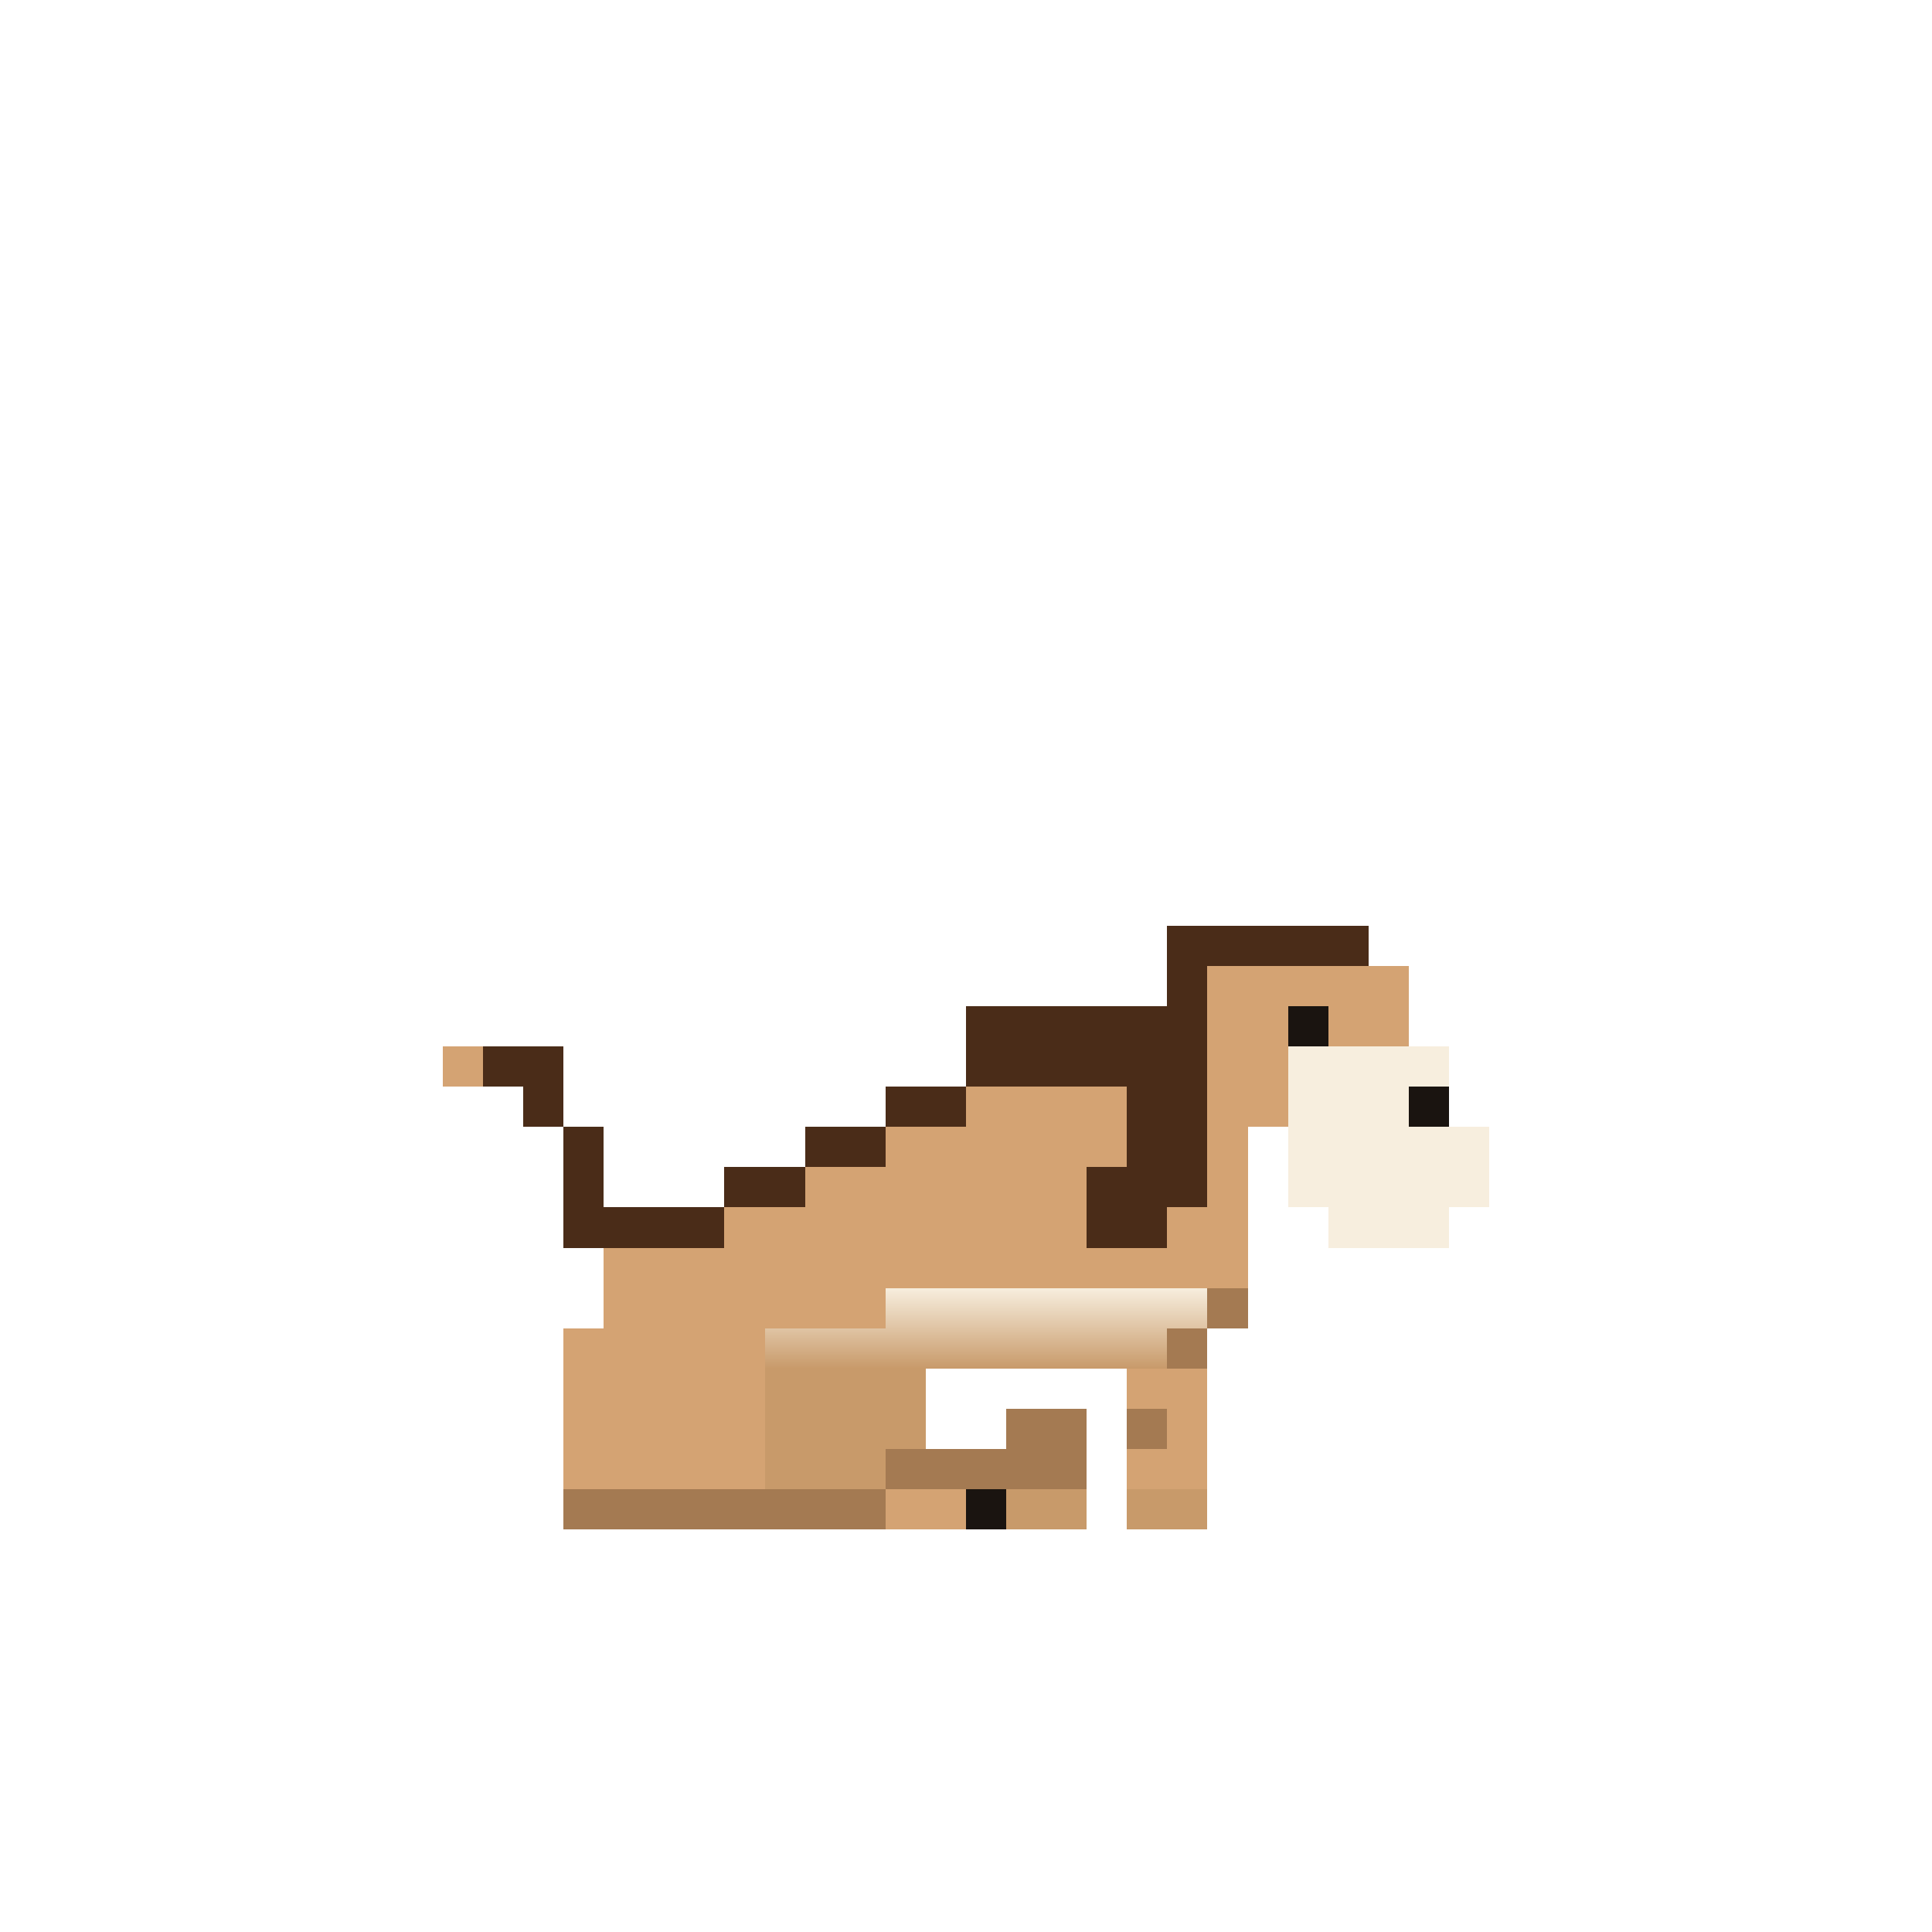
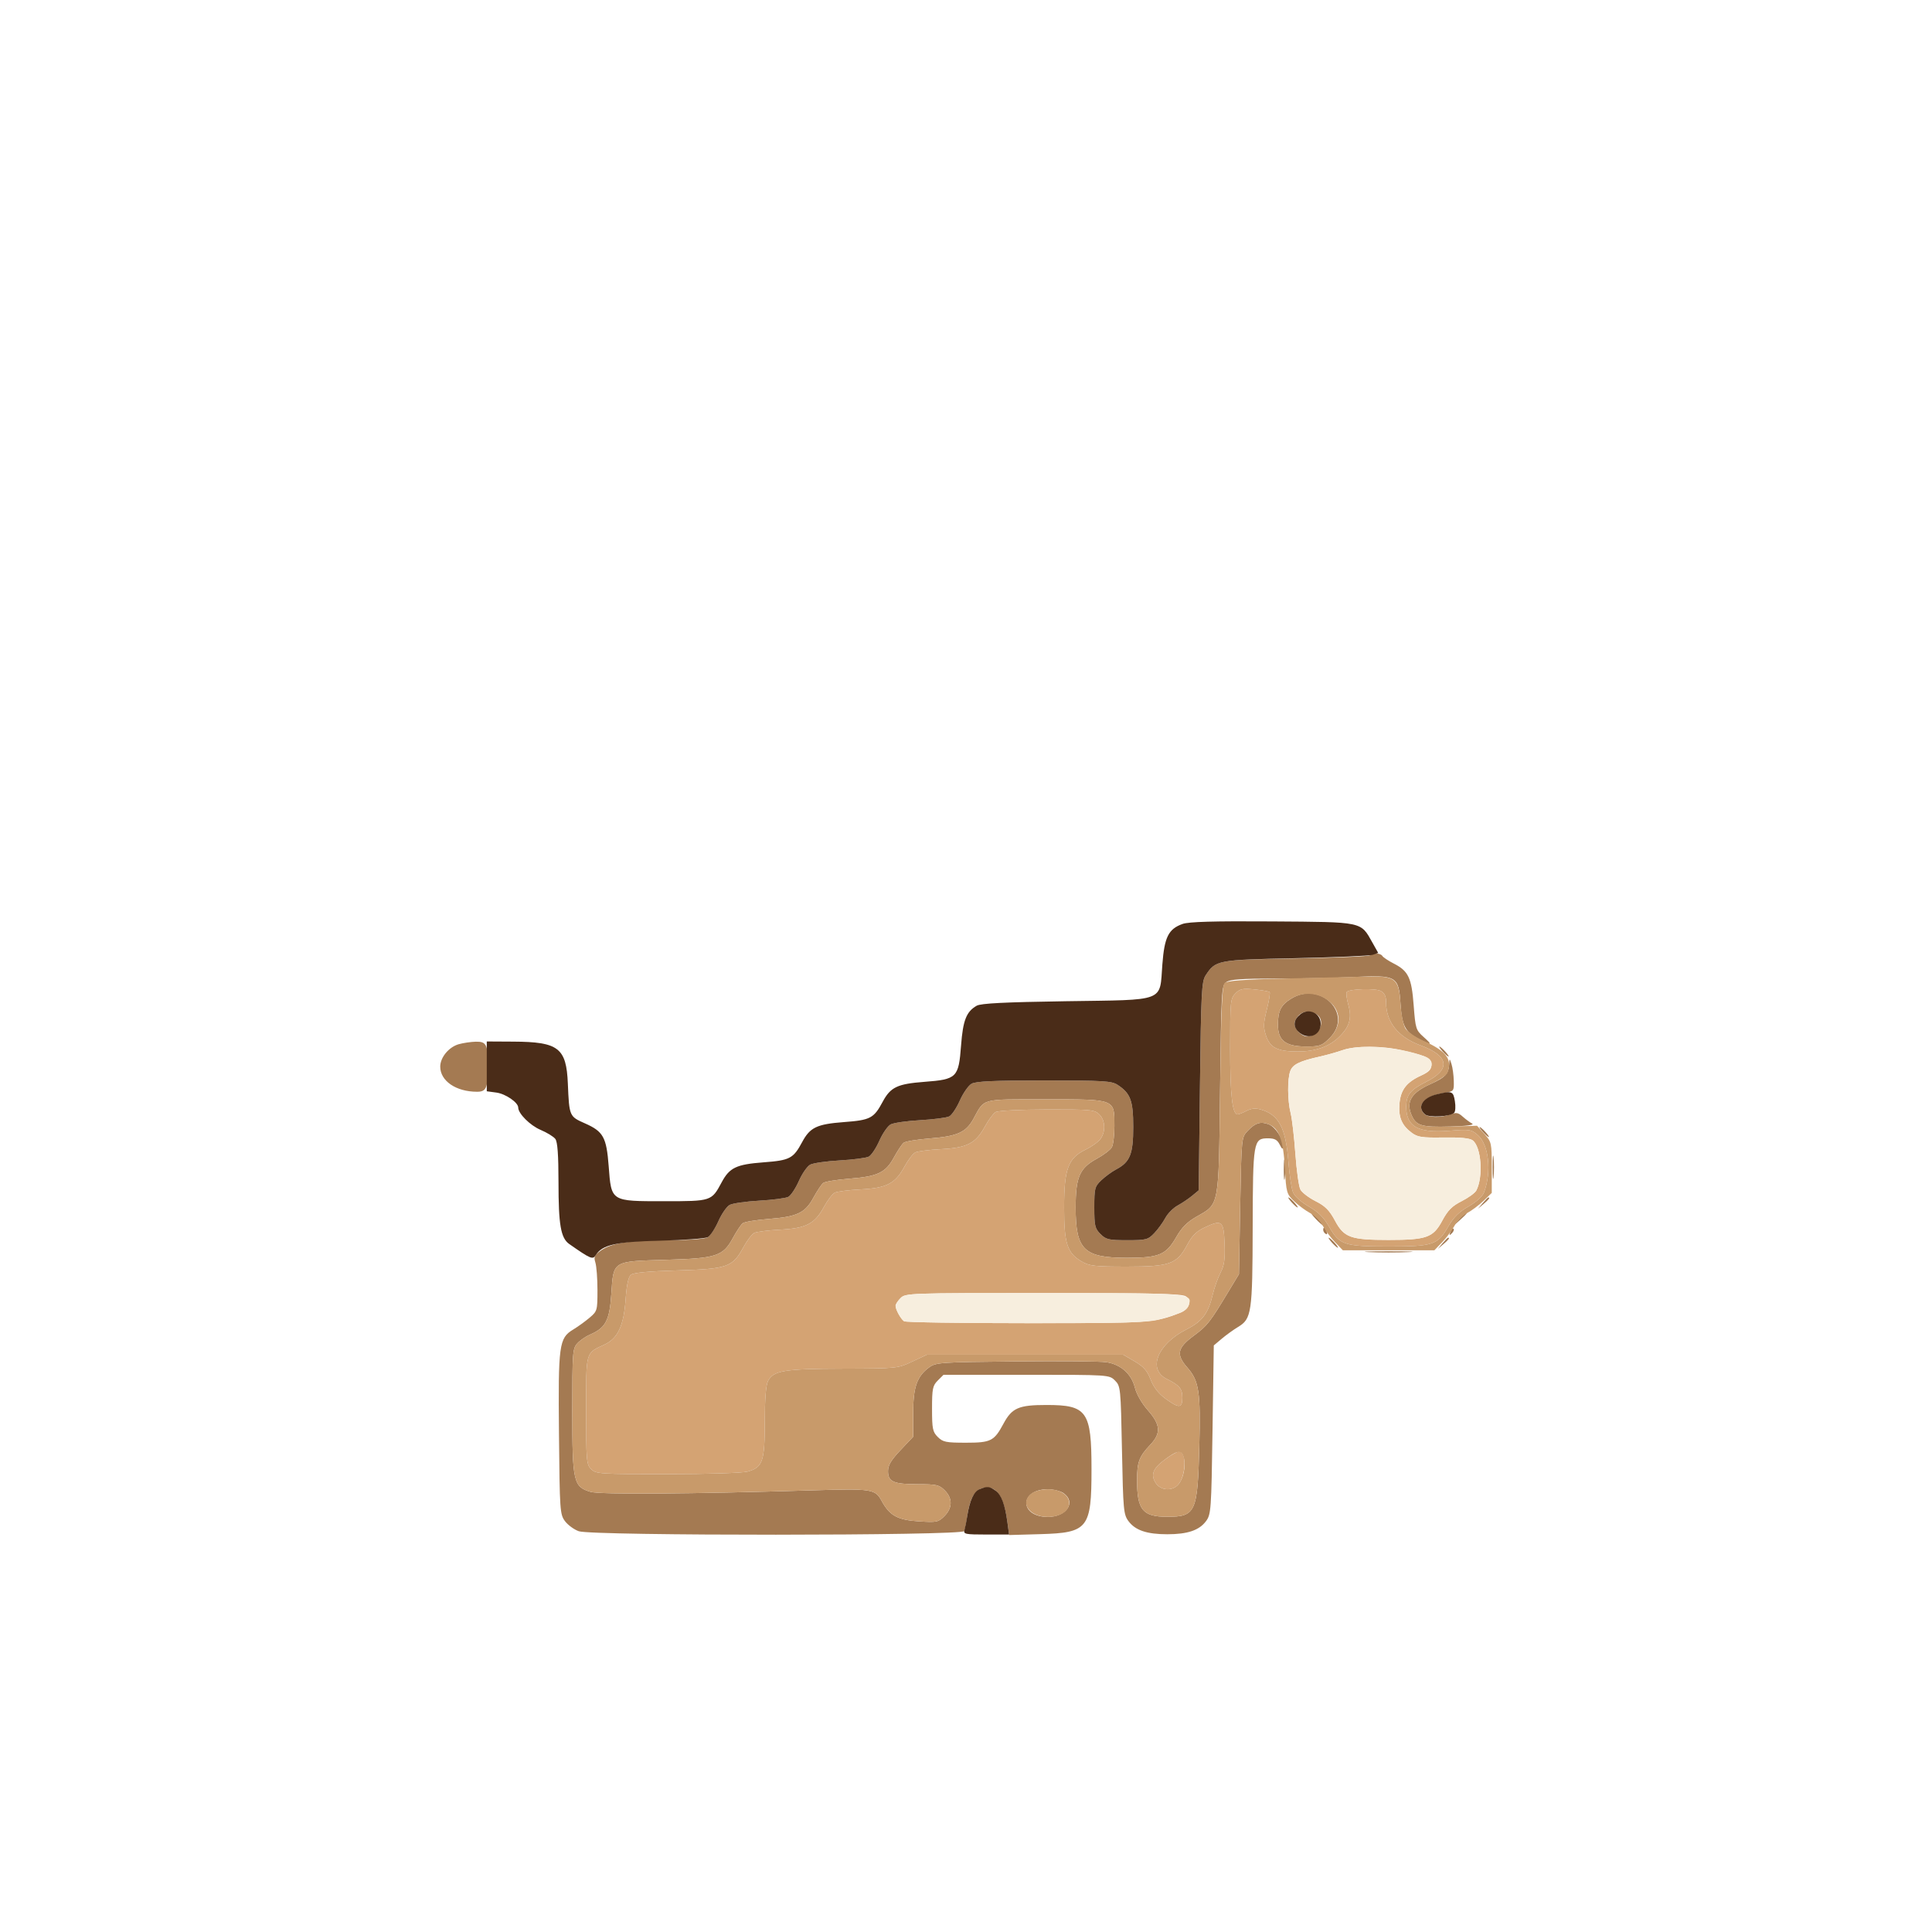
- <svg xmlns="http://www.w3.org/2000/svg" viewBox="0 0 48 48" shape-rendering="crispEdges">
-   <defs>
-     <linearGradient id="belly" x1="0" y1="32" x2="0" y2="34" gradientUnits="userSpaceOnUse" spreadMethod="pad">
-       <stop offset="0" stop-color="#f7eede" />
-       <stop offset="1" stop-color="#c89a6a" />
-     </linearGradient>
-   </defs>
-   <rect x="14" y="28" width="1" height="2" fill="#4a2c18" />
-   <rect x="13" y="27" width="1" height="1" fill="#4a2c18" />
-   <rect x="12" y="26" width="2" height="1" fill="#4a2c18" />
-   <rect x="11" y="26" width="1" height="1" fill="#d4a373" />
-   <rect x="24" y="26" width="2" height="1" fill="#4a2c18" />
-   <rect x="22" y="27" width="2" height="1" fill="#4a2c18" />
-   <rect x="20" y="28" width="2" height="1" fill="#4a2c18" />
-   <rect x="18" y="29" width="2" height="1" fill="#4a2c18" />
-   <rect x="14" y="30" width="4" height="1" fill="#4a2c18" />
-   <rect x="24" y="27" width="2" height="2" fill="#d4a373" />
-   <rect x="22" y="28" width="4" height="2" fill="#d4a373" />
-   <rect x="20" y="29" width="6" height="2" fill="#d4a373" />
-   <rect x="18" y="30" width="8" height="2" fill="#d4a373" />
-   <rect x="15" y="31" width="7" height="2" fill="#d4a373" />
-   <rect x="14" y="33" width="9" height="4" fill="#d4a373" />
-   <rect x="14" y="37" width="9" height="1" fill="#a47a52" />
-   <rect x="19" y="33" width="4" height="4" fill="url(#belly)" />
-   <rect x="22" y="32" width="4" height="1" fill="url(#belly)" />
-   <rect x="23" y="33" width="3" height="1" fill="url(#belly)" />
-   <rect x="22" y="36" width="3" height="1" fill="#a47a52" />
-   <rect x="22" y="37" width="3" height="1" fill="#d4a373" />
-   <rect x="24" y="37" width="1" height="1" fill="#1a1410" />
-   <rect x="24" y="25" width="5" height="2" fill="#4a2c18" />
-   <rect x="29" y="25" width="2" height="2" fill="#d4a373" />
-   <rect x="24" y="27" width="7" height="2" fill="#d4a373" />
-   <rect x="24" y="29" width="7" height="3" fill="#d4a373" />
-   <rect x="30" y="32" width="1" height="1" fill="#a47a52" />
-   <rect x="24" y="32" width="6" height="1" fill="url(#belly)" />
-   <rect x="29" y="33" width="1" height="1" fill="#a47a52" />
-   <rect x="24" y="33" width="5" height="1" fill="url(#belly)" />
-   <rect x="29" y="23" width="2" height="2" fill="#4a2c18" />
-   <rect x="28" y="25" width="2" height="5" fill="#4a2c18" />
-   <rect x="27" y="29" width="2" height="2" fill="#4a2c18" />
-   <rect x="30" y="23" width="4" height="1" fill="#4a2c18" />
-   <rect x="30" y="24" width="5" height="2" fill="#d4a373" />
-   <rect x="30" y="26" width="2" height="2" fill="#d4a373" />
-   <rect x="32" y="26" width="4" height="2" fill="url(#belly)" />
-   <rect x="32" y="28" width="5" height="2" fill="url(#belly)" />
-   <rect x="33" y="30" width="3" height="1" fill="url(#belly)" />
-   <rect x="32" y="25" width="1" height="1" fill="#1a1410" />
-   <rect x="35" y="27" width="1" height="1" fill="#1a1410" />
-   <rect x="25" y="35" width="2" height="2" fill="#a47a52" />
-   <rect x="25" y="37" width="2" height="1" fill="url(#belly)" />
-   <rect x="28" y="34" width="2" height="3" fill="#d4a373" />
-   <rect x="28" y="35" width="1" height="1" fill="#a47a52" />
-   <rect x="28" y="37" width="2" height="1" fill="url(#belly)" />
+ <svg xmlns="http://www.w3.org/2000/svg" viewBox="0 0 48 48" width="48" height="48">
+   <g transform="scale(0.0625 0.0625) translate(0,768) scale(1,-1)" fill="#d4a373" stroke="none">
+     <path d="M491.13 373.13 C489.10 371.10 489.00 370.06 489.00 351.15 C489.00 332.62 489.87 325.00 491.98 325.00 C492.42 325.00 493.99 325.63 495.48 326.40 C497.38 327.39 499.09 327.55 501.23 326.93 C508.30 324.91 511.08 319.71 512.12 306.59 C512.54 301.13 513.39 295.47 514.00 294.01 C514.63 292.47 517.28 290.11 520.27 288.40 C524.06 286.23 526.23 284.06 528.40 280.27 C532.46 273.15 534.44 272.50 552.00 272.50 C569.56 272.50 571.54 273.15 575.60 280.27 C577.77 284.06 579.94 286.23 583.73 288.40 C586.75 290.12 589.31 292.42 589.89 293.93 C593.03 302.11 591.86 313.01 587.42 316.82 C584.83 319.05 584.18 319.15 575.97 318.50 C563.72 317.53 559.00 320.17 559.00 328.00 C559.00 332.80 560.56 334.75 567.02 338.01 C576.84 342.97 575.98 348.32 564.71 352.44 C555.84 355.69 551.00 361.69 551.00 369.43 C551.00 371.98 550.42 373.24 548.86 374.08 C546.72 375.22 536.60 374.93 535.36 373.70 C535.01 373.34 535.29 371.03 535.99 368.54 C537.47 363.23 536.45 359.76 532.18 355.67 C528.19 351.85 522.82 350.00 515.78 350.01 C507.77 350.03 504.84 351.52 503.23 356.40 C502.17 359.63 502.23 361.28 503.58 366.69 C504.47 370.23 504.98 373.36 504.71 373.63 C504.43 373.90 501.75 374.38 498.73 374.69 C494.03 375.17 492.95 374.95 491.13 373.13 Z M557.42 350.48 C567.43 348.16 569.00 347.37 569.00 344.68 C569.00 342.88 568.04 341.87 565.05 340.52 C559.13 337.85 556.78 334.82 556.31 329.28 C555.86 323.85 557.22 320.65 561.21 317.68 C563.54 315.95 565.31 315.69 573.78 315.83 C580.40 315.93 584.21 315.57 585.37 314.72 C588.84 312.18 589.72 300.22 586.85 294.75 C586.34 293.79 583.73 291.88 581.04 290.52 C577.20 288.58 575.54 286.90 573.32 282.77 C569.72 276.05 567.12 275.11 552.00 275.11 C536.88 275.11 534.28 276.05 530.68 282.77 C528.46 286.90 526.80 288.58 522.96 290.52 C520.27 291.88 517.56 293.95 516.94 295.12 C516.31 296.28 515.41 302.70 514.93 309.37 C514.45 316.04 513.61 323.30 513.05 325.50 C511.79 330.54 511.72 339.12 512.92 342.28 C513.90 344.88 516.62 346.21 524.58 347.98 C527.37 348.61 531.42 349.75 533.58 350.51 C538.79 352.37 549.34 352.36 557.42 350.48 Z M395.80 325.95 C394.87 325.40 392.93 322.80 391.49 320.16 C387.86 313.48 384.40 311.71 374.02 311.19 C369.33 310.95 364.74 310.36 363.81 309.88 C362.88 309.39 360.94 306.83 359.50 304.18 C355.86 297.48 352.41 295.71 342.02 295.19 C337.33 294.95 332.74 294.36 331.81 293.88 C330.88 293.39 328.94 290.83 327.50 288.18 C323.86 281.48 320.41 279.71 310.02 279.19 C305.33 278.95 300.74 278.36 299.81 277.88 C298.88 277.39 296.94 274.83 295.50 272.18 C291.20 264.28 289.22 263.58 269.40 263.00 C257.86 262.66 251.81 262.09 250.80 261.25 C249.79 260.41 249.10 257.25 248.70 251.57 C247.96 241.01 245.61 235.98 240.30 233.51 C232.68 229.97 233.00 231.10 233.00 207.35 C233.00 187.33 233.12 185.88 235.00 184.00 C236.91 182.09 238.33 182.00 265.25 182.01 C281.24 182.01 295.08 182.45 297.15 183.02 C303.20 184.71 304.00 186.99 304.01 202.71 C304.02 211.79 304.46 217.35 305.29 219.00 C307.40 223.17 311.69 223.88 335.13 223.94 C356.58 224.00 356.81 224.02 362.63 226.75 L368.50 229.50 L407.50 229.50 L446.50 229.50 L451.10 226.80 C454.65 224.71 456.08 223.07 457.41 219.58 C458.56 216.58 460.51 214.06 463.27 212.04 C468.64 208.08 470.00 208.15 470.00 212.38 C470.00 215.98 468.89 217.31 463.74 219.88 C456.12 223.69 460.11 233.69 471.54 239.48 C477.93 242.71 480.28 245.82 482.09 253.42 C482.76 256.21 484.16 260.14 485.20 262.14 C486.68 265.00 487.02 267.47 486.79 273.63 C486.45 282.74 485.75 283.31 478.85 280.06 C475.61 278.53 473.86 276.80 472.00 273.29 C467.88 265.51 465.11 264.50 448.00 264.50 C435.23 264.50 433.08 264.74 430.00 266.53 C424.23 269.89 423.00 273.64 423.00 287.93 C423.00 303.37 424.59 307.65 431.57 311.03 C434.02 312.22 436.69 314.14 437.51 315.32 C439.59 318.29 439.37 322.63 437.00 325.00 C435.14 326.86 433.69 327.00 416.25 326.97 C405.74 326.95 396.75 326.50 395.80 325.95 Z M471.43 252.67 C473.88 250.89 472.73 247.53 469.22 246.16 C458.84 242.12 457.10 242.00 408.07 242.02 C381.91 242.02 360.00 242.36 359.40 242.77 C358.09 243.64 356.00 247.43 356.00 248.93 C356.00 249.52 356.90 250.90 358.00 252.00 C359.95 253.95 361.33 254.00 414.81 254.00 C458.76 254.00 469.98 253.74 471.43 252.67 Z M463.25 187.95 C458.28 184.30 457.27 181.77 459.44 178.45 C461.39 175.48 465.92 175.15 468.33 177.82 C471.49 181.31 471.75 191.00 468.68 191.00 C467.97 191.00 465.53 189.63 463.25 187.95 Z" />
+   </g>
+   <g transform="scale(0.0625 0.0625) translate(0,768) scale(1,-1)" fill="#a47a52" stroke="none">
+     <path d="M544.59 388.25 C544.17 387.84 530.92 387.27 515.12 387.00 C483.79 386.45 483.24 386.35 479.26 380.28 C477.67 377.86 477.45 373.54 477.00 336.21 L476.50 294.82 L473.89 292.66 C472.45 291.47 469.85 289.73 468.11 288.78 C466.37 287.83 464.17 285.60 463.22 283.82 C462.27 282.04 460.30 279.33 458.83 277.79 C456.33 275.18 455.62 275.00 448.03 275.00 C440.74 275.00 439.66 275.25 437.45 277.45 C435.25 279.66 435.00 280.74 435.00 288.03 C435.00 295.62 435.18 296.33 437.79 298.83 C439.33 300.30 441.99 302.24 443.71 303.15 C449.22 306.08 450.48 309.20 450.48 320.00 C450.48 330.50 449.41 333.37 444.28 336.74 C441.88 338.31 438.72 338.50 415.04 338.50 C395.05 338.50 387.94 338.18 386.21 337.20 C384.96 336.48 382.86 333.48 381.56 330.53 C380.25 327.58 378.36 324.74 377.34 324.22 C376.33 323.70 371.16 323.02 365.84 322.72 C360.53 322.42 355.23 321.66 354.06 321.03 C352.89 320.40 350.86 317.48 349.56 314.53 C348.25 311.58 346.36 308.74 345.34 308.22 C344.33 307.70 339.16 307.02 333.84 306.72 C328.53 306.42 323.23 305.66 322.06 305.03 C320.89 304.40 318.86 301.48 317.56 298.53 C316.25 295.58 314.36 292.74 313.34 292.22 C312.33 291.70 307.16 291.02 301.84 290.72 C296.53 290.42 291.23 289.66 290.06 289.03 C288.89 288.40 286.86 285.48 285.56 282.53 C284.25 279.58 282.27 276.68 281.16 276.08 C279.99 275.46 273.44 275.00 265.70 275.00 C250.24 275.00 243.08 273.90 238.84 270.89 C236.28 269.07 235.97 268.37 236.67 266.13 C237.13 264.68 237.50 259.75 237.50 255.17 C237.50 247.04 237.42 246.77 234.34 244.17 C232.60 242.70 229.68 240.59 227.84 239.48 C222.21 236.07 221.86 233.52 222.20 197.84 C222.49 167.48 222.59 166.02 224.59 163.32 C225.75 161.77 228.22 159.96 230.09 159.31 C235.45 157.43 382.59 157.49 383.31 159.37 C383.60 160.13 384.16 162.94 384.55 165.62 C385.51 172.23 387.41 175.64 390.57 176.43 C395.98 177.79 399.02 173.56 400.50 162.65 L401.15 157.80 L413.50 158.15 C432.54 158.69 433.89 160.40 433.89 184.00 C433.89 207.01 432.14 209.50 416.00 209.50 C404.91 209.50 402.26 208.34 398.87 202.01 C395.19 195.16 393.88 194.50 384.00 194.50 C376.03 194.50 374.81 194.75 372.78 196.78 C370.75 198.81 370.50 200.03 370.50 208.00 C370.50 215.97 370.75 217.19 372.78 219.22 L375.06 221.50 L408.00 221.50 C440.94 221.50 440.94 221.50 443.22 219.22 C445.44 217.01 445.51 216.32 446.00 191.55 C446.47 167.75 446.63 165.96 448.59 163.32 C451.30 159.67 455.92 158.11 464.00 158.11 C472.08 158.11 476.70 159.67 479.41 163.32 C481.41 166.02 481.52 167.62 482.00 199.65 L482.50 233.17 L485.66 235.83 C487.40 237.30 490.32 239.41 492.16 240.52 C497.53 243.76 497.88 246.14 497.96 280.00 C498.04 314.32 498.24 315.50 504.00 315.50 C506.67 315.50 507.73 314.94 508.71 313.00 C509.67 311.09 509.97 310.93 509.99 312.30 C510.01 315.40 507.01 320.04 504.32 321.07 C501.06 322.31 498.95 321.64 495.91 318.40 C493.51 315.86 493.50 315.68 493.00 288.67 L492.50 261.50 L488.58 255.00 C480.87 242.19 479.95 241.03 474.51 237.01 C467.98 232.18 467.44 229.54 471.96 224.40 C476.65 219.05 477.30 214.79 476.74 193.00 C476.07 166.76 475.29 165.06 464.00 165.06 C454.23 165.06 452.00 167.77 452.00 179.63 C452.00 186.83 452.81 188.99 457.29 193.72 C461.59 198.26 461.34 201.68 456.28 207.42 C453.89 210.13 451.78 213.81 451.13 216.41 C449.75 221.88 445.50 225.65 439.75 226.51 C437.41 226.86 421.24 227.00 403.82 226.82 C373.62 226.52 372.01 226.40 369.32 224.43 C364.49 220.88 363.00 216.60 363.00 206.19 L363.00 196.88 L358.00 191.59 C354.20 187.57 353.00 185.56 353.00 183.19 C353.00 178.95 355.19 178.00 364.98 178.00 C372.26 178.00 373.34 177.75 375.55 175.55 C378.72 172.37 378.67 168.58 375.42 165.33 C373.00 162.91 372.38 162.78 365.35 163.23 C356.83 163.77 353.68 165.49 350.50 171.33 C347.89 176.11 346.71 176.29 322.92 175.57 C274.82 174.11 238.44 173.86 234.76 174.96 C227.93 177.00 227.50 178.92 227.50 207.15 C227.50 230.30 227.62 231.92 229.48 233.98 C230.57 235.18 232.82 236.74 234.48 237.45 C240.77 240.14 242.31 243.08 243.01 253.66 C243.88 266.92 243.35 266.59 264.71 267.21 C284.83 267.79 287.39 268.62 291.36 275.92 C292.80 278.57 294.55 281.19 295.24 281.74 C295.93 282.29 300.55 283.05 305.50 283.44 C316.92 284.33 320.04 285.81 323.36 291.92 C324.80 294.57 326.55 297.19 327.24 297.74 C327.93 298.29 332.55 299.05 337.50 299.44 C348.92 300.33 352.04 301.81 355.36 307.92 C356.80 310.57 358.55 313.19 359.24 313.74 C359.93 314.29 364.55 315.05 369.50 315.44 C380.58 316.31 384.00 317.84 386.98 323.29 C391.50 331.52 389.57 331.00 415.65 331.00 C443.56 331.00 443.00 331.22 443.00 320.43 C443.00 316.82 442.55 313.03 442.00 312.00 C441.45 310.97 438.77 308.91 436.05 307.43 C429.14 303.67 427.59 300.10 427.59 288.00 C427.59 271.17 430.83 268.00 448.00 268.00 C460.75 268.00 463.55 269.18 467.59 276.25 C469.75 280.04 471.93 282.23 475.63 284.35 C484.78 289.57 484.43 287.67 485.00 334.83 C485.48 374.28 485.59 376.23 487.44 377.58 C488.94 378.68 493.38 379.00 507.03 379.00 C516.74 379.00 530.72 379.28 538.09 379.63 C555.25 380.44 556.00 380.01 556.73 368.94 C557.30 360.25 558.60 357.76 563.97 355.01 C569.26 352.32 569.62 352.47 565.86 355.83 C562.85 358.52 562.66 359.14 561.96 368.33 C561.13 379.36 559.87 382.00 554.05 384.97 C551.90 386.07 549.85 387.43 549.51 387.99 C548.78 389.17 545.67 389.34 544.59 388.25 Z M513.31 371.05 C509.21 368.55 508.00 366.18 508.00 360.64 C508.00 354.35 511.06 352.00 519.23 352.00 C524.69 352.00 525.49 352.29 528.60 355.40 C538.08 364.88 525.05 378.21 513.31 371.05 Z M523.07 364.96 C527.28 362.71 524.66 356.00 519.57 356.00 C517.12 356.00 513.96 359.70 514.66 361.73 C515.99 365.55 519.47 366.89 523.07 364.96 Z M182.31 352.90 C178.39 351.76 175.00 347.64 175.00 344.00 C175.00 338.31 181.27 334.02 189.63 334.01 C193.30 334.00 193.97 335.54 193.97 344.00 C193.97 352.78 193.37 354.01 189.13 353.91 C187.14 353.86 184.07 353.40 182.31 352.90 Z M573.50 350.00 C574.50 348.90 575.53 348.00 575.81 348.00 C576.08 348.00 575.50 348.90 574.50 350.00 C573.50 351.10 572.47 352.00 572.19 352.00 C571.92 352.00 572.50 351.10 573.50 350.00 Z M576.10 345.33 C575.91 341.14 574.65 339.76 568.52 337.01 C561.12 333.69 558.89 330.10 561.02 324.96 C562.86 320.50 564.95 319.86 576.45 320.19 C583.24 320.39 586.26 320.81 585.17 321.39 C584.25 321.87 582.56 323.13 581.40 324.17 C579.69 325.72 578.80 325.88 576.59 325.03 C572.93 323.64 567.67 323.73 566.20 325.20 C562.88 328.52 566.31 332.29 573.75 333.49 C577.98 334.17 578.00 334.19 577.90 338.34 C577.85 340.63 577.44 343.62 577.00 345.00 C576.26 347.30 576.19 347.33 576.10 345.33 Z M589.50 318.00 C590.50 316.90 591.53 316.00 591.81 316.00 C592.08 316.00 591.50 316.90 590.50 318.00 C589.50 319.10 588.47 320.00 588.19 320.00 C587.92 320.00 588.50 319.10 589.50 318.00 Z M593.34 304.00 C593.34 299.88 593.51 298.19 593.73 300.25 C593.94 302.31 593.94 305.69 593.73 307.75 C593.51 309.81 593.34 308.12 593.34 304.00 Z M510.32 303.00 C510.32 299.43 510.50 297.96 510.72 299.75 C510.95 301.54 510.95 304.46 510.72 306.25 C510.50 308.04 510.32 306.57 510.32 303.00 Z M513.50 290.00 C514.50 288.90 515.53 288.00 515.81 288.00 C516.08 288.00 515.50 288.90 514.50 290.00 C513.50 291.10 512.47 292.00 512.19 292.00 C511.92 292.00 512.50 291.10 513.50 290.00 Z M589.40 289.75 L587.50 287.50 L589.75 289.40 C591.86 291.20 592.46 292.00 591.65 292.00 C591.47 292.00 590.45 290.99 589.40 289.75 Z M523.00 283.50 C524.29 282.12 525.57 281.00 525.85 281.00 C526.12 281.00 525.29 282.12 524.00 283.50 C522.71 284.88 521.43 286.00 521.15 286.00 C520.88 286.00 521.71 284.88 523.00 283.50 Z M579.92 283.25 L577.50 280.50 L580.25 282.92 C581.76 284.26 583.00 285.50 583.00 285.67 C583.00 286.46 582.19 285.82 579.92 283.25 Z M526.00 279.06 C526.00 278.54 526.44 277.84 526.99 277.51 C527.56 277.16 527.72 277.56 527.38 278.45 C526.72 280.18 526.00 280.50 526.00 279.06 Z M576.56 278.29 C576.02 276.87 576.14 276.75 577.12 277.73 C577.81 278.41 578.11 279.22 577.81 279.53 C577.50 279.83 576.94 279.28 576.56 278.29 Z M529.50 274.00 C530.50 272.90 531.53 272.00 531.81 272.00 C532.08 272.00 531.50 272.90 530.50 274.00 C529.50 275.10 528.47 276.00 528.19 276.00 C527.92 276.00 528.50 275.10 529.50 274.00 Z M573.40 273.75 L571.50 271.50 L573.75 273.40 C575.86 275.20 576.46 276.00 575.65 276.00 C575.47 276.00 574.45 274.99 573.40 273.75 Z M544.25 270.26 C548.51 270.07 555.49 270.07 559.75 270.26 C564.01 270.44 560.52 270.60 552.00 270.60 C543.48 270.60 539.99 270.44 544.25 270.26 Z M422.78 174.44 C427.88 170.87 423.98 165.00 416.50 165.00 C411.54 165.00 408.00 167.29 408.00 170.50 C408.00 173.71 411.54 176.00 416.50 176.00 C418.73 176.00 421.56 175.30 422.78 174.44 Z" />
+   </g>
+   <g transform="scale(0.0625 0.0625) translate(0,768) scale(1,-1)" fill="#4a2c18" stroke="none">
+     <path d="M470.09 400.72 C464.47 398.70 462.88 395.52 462.05 384.56 C460.92 369.52 463.77 370.60 423.72 370.00 C399.28 369.63 389.91 369.16 388.25 368.21 C384.15 365.87 382.80 362.45 382.04 352.44 C381.07 339.61 380.39 338.93 367.44 337.95 C356.69 337.13 353.99 335.84 350.87 330.01 C347.35 323.45 345.99 322.74 335.44 321.95 C324.69 321.13 321.99 319.84 318.87 314.01 C315.35 307.45 313.99 306.74 303.44 305.95 C292.69 305.13 289.99 303.84 286.87 298.01 C282.84 290.50 282.84 290.50 264.00 290.50 C242.70 290.50 243.03 290.29 241.96 304.44 C241.08 315.96 239.83 318.22 232.49 321.46 C226.31 324.19 226.28 324.27 225.73 337.27 C225.13 351.46 222.02 353.85 204.00 353.94 L193.50 354.00 L193.50 344.10 L193.50 334.20 L197.35 333.68 C200.98 333.19 206.00 329.74 206.00 327.73 C206.00 325.34 210.73 320.62 214.88 318.86 C217.42 317.79 220.06 316.17 220.75 315.26 C221.63 314.11 222.00 308.95 222.01 298.06 C222.01 281.07 222.92 275.84 226.29 273.48 C234.68 267.60 235.64 267.19 236.76 268.98 C239.38 273.18 244.70 274.38 262.50 274.81 C271.85 275.04 280.33 275.66 281.34 276.20 C282.36 276.73 284.25 279.58 285.56 282.53 C286.86 285.48 288.89 288.40 290.06 289.03 C291.23 289.66 296.53 290.42 301.84 290.72 C307.16 291.02 312.33 291.70 313.34 292.22 C314.36 292.74 316.25 295.58 317.56 298.53 C318.86 301.48 320.89 304.40 322.06 305.03 C323.23 305.66 328.53 306.42 333.84 306.72 C339.16 307.02 344.33 307.70 345.34 308.22 C346.36 308.74 348.25 311.58 349.56 314.53 C350.86 317.48 352.89 320.40 354.06 321.03 C355.23 321.66 360.53 322.42 365.84 322.72 C371.16 323.02 376.33 323.70 377.34 324.22 C378.36 324.74 380.25 327.58 381.56 330.53 C382.86 333.48 384.96 336.48 386.21 337.20 C387.94 338.18 395.05 338.50 415.04 338.50 C438.72 338.50 441.88 338.31 444.28 336.74 C449.41 333.37 450.48 330.50 450.48 320.00 C450.48 309.20 449.22 306.08 443.71 303.15 C441.99 302.24 439.33 300.30 437.79 298.83 C435.18 296.33 435.00 295.62 435.00 288.03 C435.00 280.74 435.25 279.66 437.45 277.45 C439.66 275.25 440.74 275.00 448.03 275.00 C455.62 275.00 456.33 275.18 458.83 277.79 C460.30 279.33 462.27 282.04 463.22 283.82 C464.17 285.60 466.37 287.83 468.11 288.78 C469.85 289.73 472.45 291.47 473.89 292.66 L476.50 294.82 L477.00 336.21 C477.45 373.54 477.67 377.86 479.26 380.28 C483.23 386.33 483.84 386.45 514.95 387.10 C530.65 387.43 544.48 388.04 545.68 388.45 L547.86 389.20 L545.53 393.35 C540.83 401.72 542.01 401.47 505.68 401.72 C482.39 401.88 472.56 401.60 470.09 400.72 Z M516.83 364.75 C514.20 362.63 513.90 360.10 516.02 357.98 C519.63 354.37 525.00 356.18 525.00 361.00 C525.00 365.30 520.23 367.49 516.83 364.75 Z M571.26 333.03 C565.39 331.63 563.12 327.80 566.51 324.99 C568.15 323.63 576.52 324.12 578.06 325.66 C578.55 326.15 578.68 328.22 578.34 330.27 C577.70 334.24 577.20 334.44 571.26 333.03 Z M389.41 176.03 C387.10 175.10 385.48 171.60 384.52 165.50 C384.18 163.30 383.66 160.71 383.38 159.75 C382.92 158.17 383.77 158.00 391.99 158.00 L401.12 158.00 L400.48 162.75 C399.50 170.01 398.06 173.84 395.70 175.50 C393.30 177.18 392.43 177.25 389.41 176.03 Z" />
+   </g>
+   <g transform="scale(0.0625 0.0625) translate(0,768) scale(1,-1)" fill="#c89a6a" stroke="none">
+     <path d="M511.30 379.04 C494.20 378.64 487.75 378.16 486.80 377.20 C485.79 376.20 485.39 366.60 485.00 334.70 C484.43 287.68 484.78 289.57 475.63 284.35 C471.93 282.23 469.75 280.04 467.59 276.25 C463.55 269.18 460.75 268.00 448.00 268.00 C430.83 268.00 427.59 271.17 427.59 288.00 C427.59 300.10 429.14 303.67 436.05 307.43 C438.77 308.91 441.45 310.97 442.00 312.00 C442.55 313.03 443.00 316.82 443.00 320.43 C443.00 331.22 443.56 331.00 415.65 331.00 C389.57 331.00 391.50 331.52 386.98 323.29 C384.00 317.84 380.58 316.31 369.50 315.44 C364.55 315.05 359.93 314.29 359.24 313.74 C358.55 313.19 356.80 310.57 355.36 307.92 C352.04 301.81 348.92 300.33 337.50 299.44 C332.55 299.05 327.93 298.29 327.24 297.74 C326.55 297.19 324.80 294.57 323.36 291.92 C320.04 285.81 316.92 284.33 305.50 283.44 C300.55 283.05 295.93 282.29 295.24 281.74 C294.55 281.19 292.80 278.57 291.36 275.92 C287.39 268.62 284.83 267.79 264.71 267.21 C243.35 266.59 243.88 266.92 243.01 253.66 C242.31 243.08 240.77 240.14 234.48 237.45 C232.82 236.74 230.57 235.18 229.48 233.98 C227.62 231.92 227.50 230.30 227.50 207.15 C227.50 178.92 227.93 177.00 234.76 174.96 C238.44 173.86 274.82 174.11 322.92 175.57 C346.71 176.29 347.89 176.11 350.50 171.33 C353.68 165.49 356.83 163.77 365.35 163.23 C372.38 162.78 373.00 162.91 375.42 165.33 C378.67 168.58 378.72 172.37 375.55 175.55 C373.34 177.75 372.26 178.00 364.98 178.00 C355.19 178.00 353.00 178.95 353.00 183.19 C353.00 185.56 354.20 187.57 358.00 191.59 L363.00 196.88 L363.00 206.19 C363.00 216.60 364.49 220.88 369.32 224.43 C372.01 226.40 373.62 226.52 403.82 226.82 C421.24 227.00 437.41 226.86 439.75 226.51 C445.50 225.65 449.75 221.88 451.13 216.41 C451.78 213.81 453.89 210.13 456.28 207.42 C461.34 201.68 461.59 198.26 457.29 193.72 C452.81 188.99 452.00 186.83 452.00 179.63 C452.00 167.77 454.23 165.06 464.00 165.06 C475.29 165.06 476.07 166.76 476.74 193.00 C477.30 214.79 476.65 219.05 471.96 224.40 C467.44 229.54 467.98 232.18 474.51 237.01 C479.95 241.03 480.87 242.19 488.58 255.00 L492.50 261.50 L493.00 288.67 C493.50 315.68 493.51 315.86 495.91 318.40 C498.95 321.64 501.06 322.31 504.32 321.07 C508.43 319.51 510.14 314.86 510.76 303.60 C511.29 293.92 511.44 293.38 514.43 290.50 C516.15 288.85 519.02 286.73 520.81 285.78 C522.60 284.83 524.83 282.60 525.78 280.81 C526.73 279.02 528.92 276.08 530.65 274.28 L533.80 271.00 L552.00 271.00 L570.20 271.00 L573.35 274.28 C575.08 276.08 577.27 279.02 578.22 280.81 C579.17 282.60 581.40 284.83 583.19 285.78 C584.98 286.73 587.92 288.92 589.72 290.65 L593.00 293.80 L593.00 303.88 C593.00 313.62 592.90 314.08 590.08 317.23 L587.15 320.50 L576.61 320.19 C564.94 319.86 562.87 320.49 561.02 324.96 C558.89 330.10 561.12 333.69 568.52 337.01 C571.92 338.54 574.99 340.54 575.35 341.47 C577.43 346.89 575.01 350.15 565.83 354.27 C562.72 355.67 559.51 357.87 558.69 359.16 C557.88 360.45 557.00 364.85 556.73 368.94 C556.06 379.09 554.82 380.08 543.14 379.79 C538.39 379.67 524.06 379.33 511.30 379.04 Z M504.71 373.63 C504.98 373.36 504.47 370.23 503.58 366.69 C502.23 361.28 502.17 359.63 503.23 356.40 C504.84 351.52 507.77 350.03 515.78 350.01 C522.82 350.00 528.19 351.85 532.18 355.67 C536.45 359.76 537.47 363.23 535.99 368.54 C535.29 371.03 535.01 373.34 535.36 373.70 C536.60 374.93 546.72 375.22 548.86 374.08 C550.42 373.24 551.00 371.98 551.00 369.43 C551.00 361.69 555.84 355.69 564.71 352.44 C575.98 348.32 576.84 342.97 567.02 338.01 C560.56 334.75 559.00 332.80 559.00 328.00 C559.00 320.17 563.72 317.53 575.97 318.50 C584.18 319.15 584.83 319.05 587.42 316.82 C591.86 313.01 593.03 302.11 589.89 293.93 C589.31 292.42 586.75 290.12 583.73 288.40 C579.94 286.23 577.77 284.06 575.60 280.27 C571.54 273.15 569.56 272.50 552.00 272.50 C534.44 272.50 532.46 273.15 528.40 280.27 C526.23 284.06 524.06 286.23 520.27 288.40 C517.28 290.11 514.63 292.47 514.00 294.01 C513.39 295.47 512.54 301.13 512.12 306.59 C511.08 319.71 508.30 324.91 501.23 326.93 C499.09 327.55 497.38 327.39 495.48 326.40 C493.99 325.63 492.42 325.00 491.98 325.00 C489.87 325.00 489.00 332.62 489.00 351.15 C489.00 370.06 489.10 371.10 491.13 373.13 C492.95 374.95 494.03 375.17 498.73 374.69 C501.75 374.38 504.43 373.90 504.71 373.63 Z M525.99 371.51 C532.90 367.93 534.05 360.85 528.60 355.40 C525.49 352.29 524.69 352.00 519.23 352.00 C511.06 352.00 508.00 354.35 508.00 360.64 C508.00 366.18 509.21 368.55 513.31 371.05 C517.13 373.37 522.03 373.55 525.99 371.51 Z M437.00 325.00 C439.37 322.63 439.59 318.29 437.51 315.32 C436.69 314.14 434.02 312.22 431.57 311.03 C424.59 307.65 423.00 303.37 423.00 287.93 C423.00 273.64 424.23 269.89 430.00 266.53 C433.08 264.74 435.23 264.50 448.00 264.50 C465.11 264.50 467.88 265.51 472.00 273.29 C473.86 276.80 475.61 278.53 478.85 280.06 C485.75 283.31 486.45 282.74 486.79 273.63 C487.02 267.47 486.68 265.00 485.20 262.14 C484.16 260.14 482.76 256.21 482.09 253.42 C480.28 245.82 477.93 242.71 471.54 239.48 C460.11 233.69 456.12 223.69 463.74 219.88 C468.89 217.31 470.00 215.98 470.00 212.38 C470.00 208.15 468.64 208.08 463.27 212.04 C460.51 214.06 458.56 216.58 457.41 219.58 C456.08 223.07 454.65 224.71 451.10 226.80 L446.50 229.50 L407.50 229.50 L368.50 229.50 L362.63 226.75 C356.81 224.02 356.58 224.00 335.13 223.94 C311.69 223.88 307.40 223.17 305.29 219.00 C304.46 217.35 304.02 211.79 304.01 202.71 C304.00 186.99 303.20 184.71 297.15 183.02 C295.08 182.45 281.24 182.01 265.25 182.01 C238.33 182.00 236.91 182.09 235.00 184.00 C233.12 185.88 233.00 187.33 233.00 207.35 C233.00 231.10 232.68 229.97 240.30 233.51 C245.61 235.98 247.96 241.01 248.70 251.57 C249.10 257.25 249.79 260.41 250.80 261.25 C251.81 262.09 257.86 262.66 269.40 263.00 C289.22 263.58 291.20 264.28 295.50 272.18 C296.94 274.83 298.88 277.39 299.81 277.88 C300.74 278.36 305.33 278.95 310.02 279.19 C320.41 279.71 323.86 281.48 327.50 288.18 C328.94 290.83 330.88 293.39 331.81 293.88 C332.74 294.36 337.33 294.95 342.02 295.19 C352.41 295.71 355.86 297.48 359.50 304.18 C360.94 306.83 362.88 309.39 363.81 309.88 C364.74 310.36 369.33 310.95 374.02 311.19 C384.40 311.71 387.86 313.48 391.49 320.16 C392.93 322.80 394.87 325.40 395.80 325.95 C396.75 326.50 405.74 326.95 416.25 326.97 C433.69 327.00 435.14 326.86 437.00 325.00 Z M470.60 188.46 C471.44 185.10 470.37 180.07 468.33 177.82 C465.92 175.15 461.39 175.48 459.44 178.45 C457.27 181.77 458.28 184.30 463.25 187.95 C468.29 191.66 469.77 191.77 470.60 188.46 Z M410.22 174.44 C405.12 170.87 409.02 165.00 416.50 165.00 C421.46 165.00 425.00 167.29 425.00 170.50 C425.00 173.71 421.46 176.00 416.50 176.00 C414.27 176.00 411.44 175.30 410.22 174.44 Z" />
+   </g>
+   <g transform="scale(0.0625 0.0625) translate(0,768) scale(1,-1)" fill="#f7eede" stroke="none">
+     <path d="M533.58 350.51 C531.42 349.75 527.37 348.61 524.58 347.98 C516.62 346.21 513.90 344.88 512.92 342.28 C511.72 339.12 511.79 330.54 513.05 325.50 C513.61 323.30 514.45 316.04 514.93 309.37 C515.41 302.70 516.31 296.28 516.94 295.12 C517.56 293.95 520.27 291.88 522.96 290.52 C526.80 288.58 528.46 286.90 530.68 282.77 C534.28 276.05 536.88 275.11 552.00 275.11 C567.12 275.11 569.72 276.05 573.32 282.77 C575.54 286.90 577.20 288.58 581.04 290.52 C583.73 291.88 586.34 293.79 586.85 294.75 C589.72 300.22 588.84 312.18 585.37 314.72 C584.21 315.57 580.40 315.93 573.78 315.83 C565.31 315.69 563.54 315.95 561.21 317.68 C557.22 320.65 555.86 323.85 556.31 329.28 C556.78 334.82 559.13 337.85 565.05 340.52 C569.86 342.69 570.58 346.45 566.48 348.01 C556.31 351.87 540.72 353.06 533.58 350.51 Z M358.00 252.00 C356.90 250.90 356.00 249.52 356.00 248.93 C356.00 247.43 358.09 243.64 359.40 242.77 C360.00 242.36 381.91 242.02 408.07 242.02 C448.06 242.00 456.50 242.25 461.07 243.55 C469.78 246.04 471.89 247.09 472.59 249.28 C474.07 253.94 473.33 254.00 414.81 254.00 C361.33 254.00 359.95 253.95 358.00 252.00 Z" />
+   </g>
</svg>
